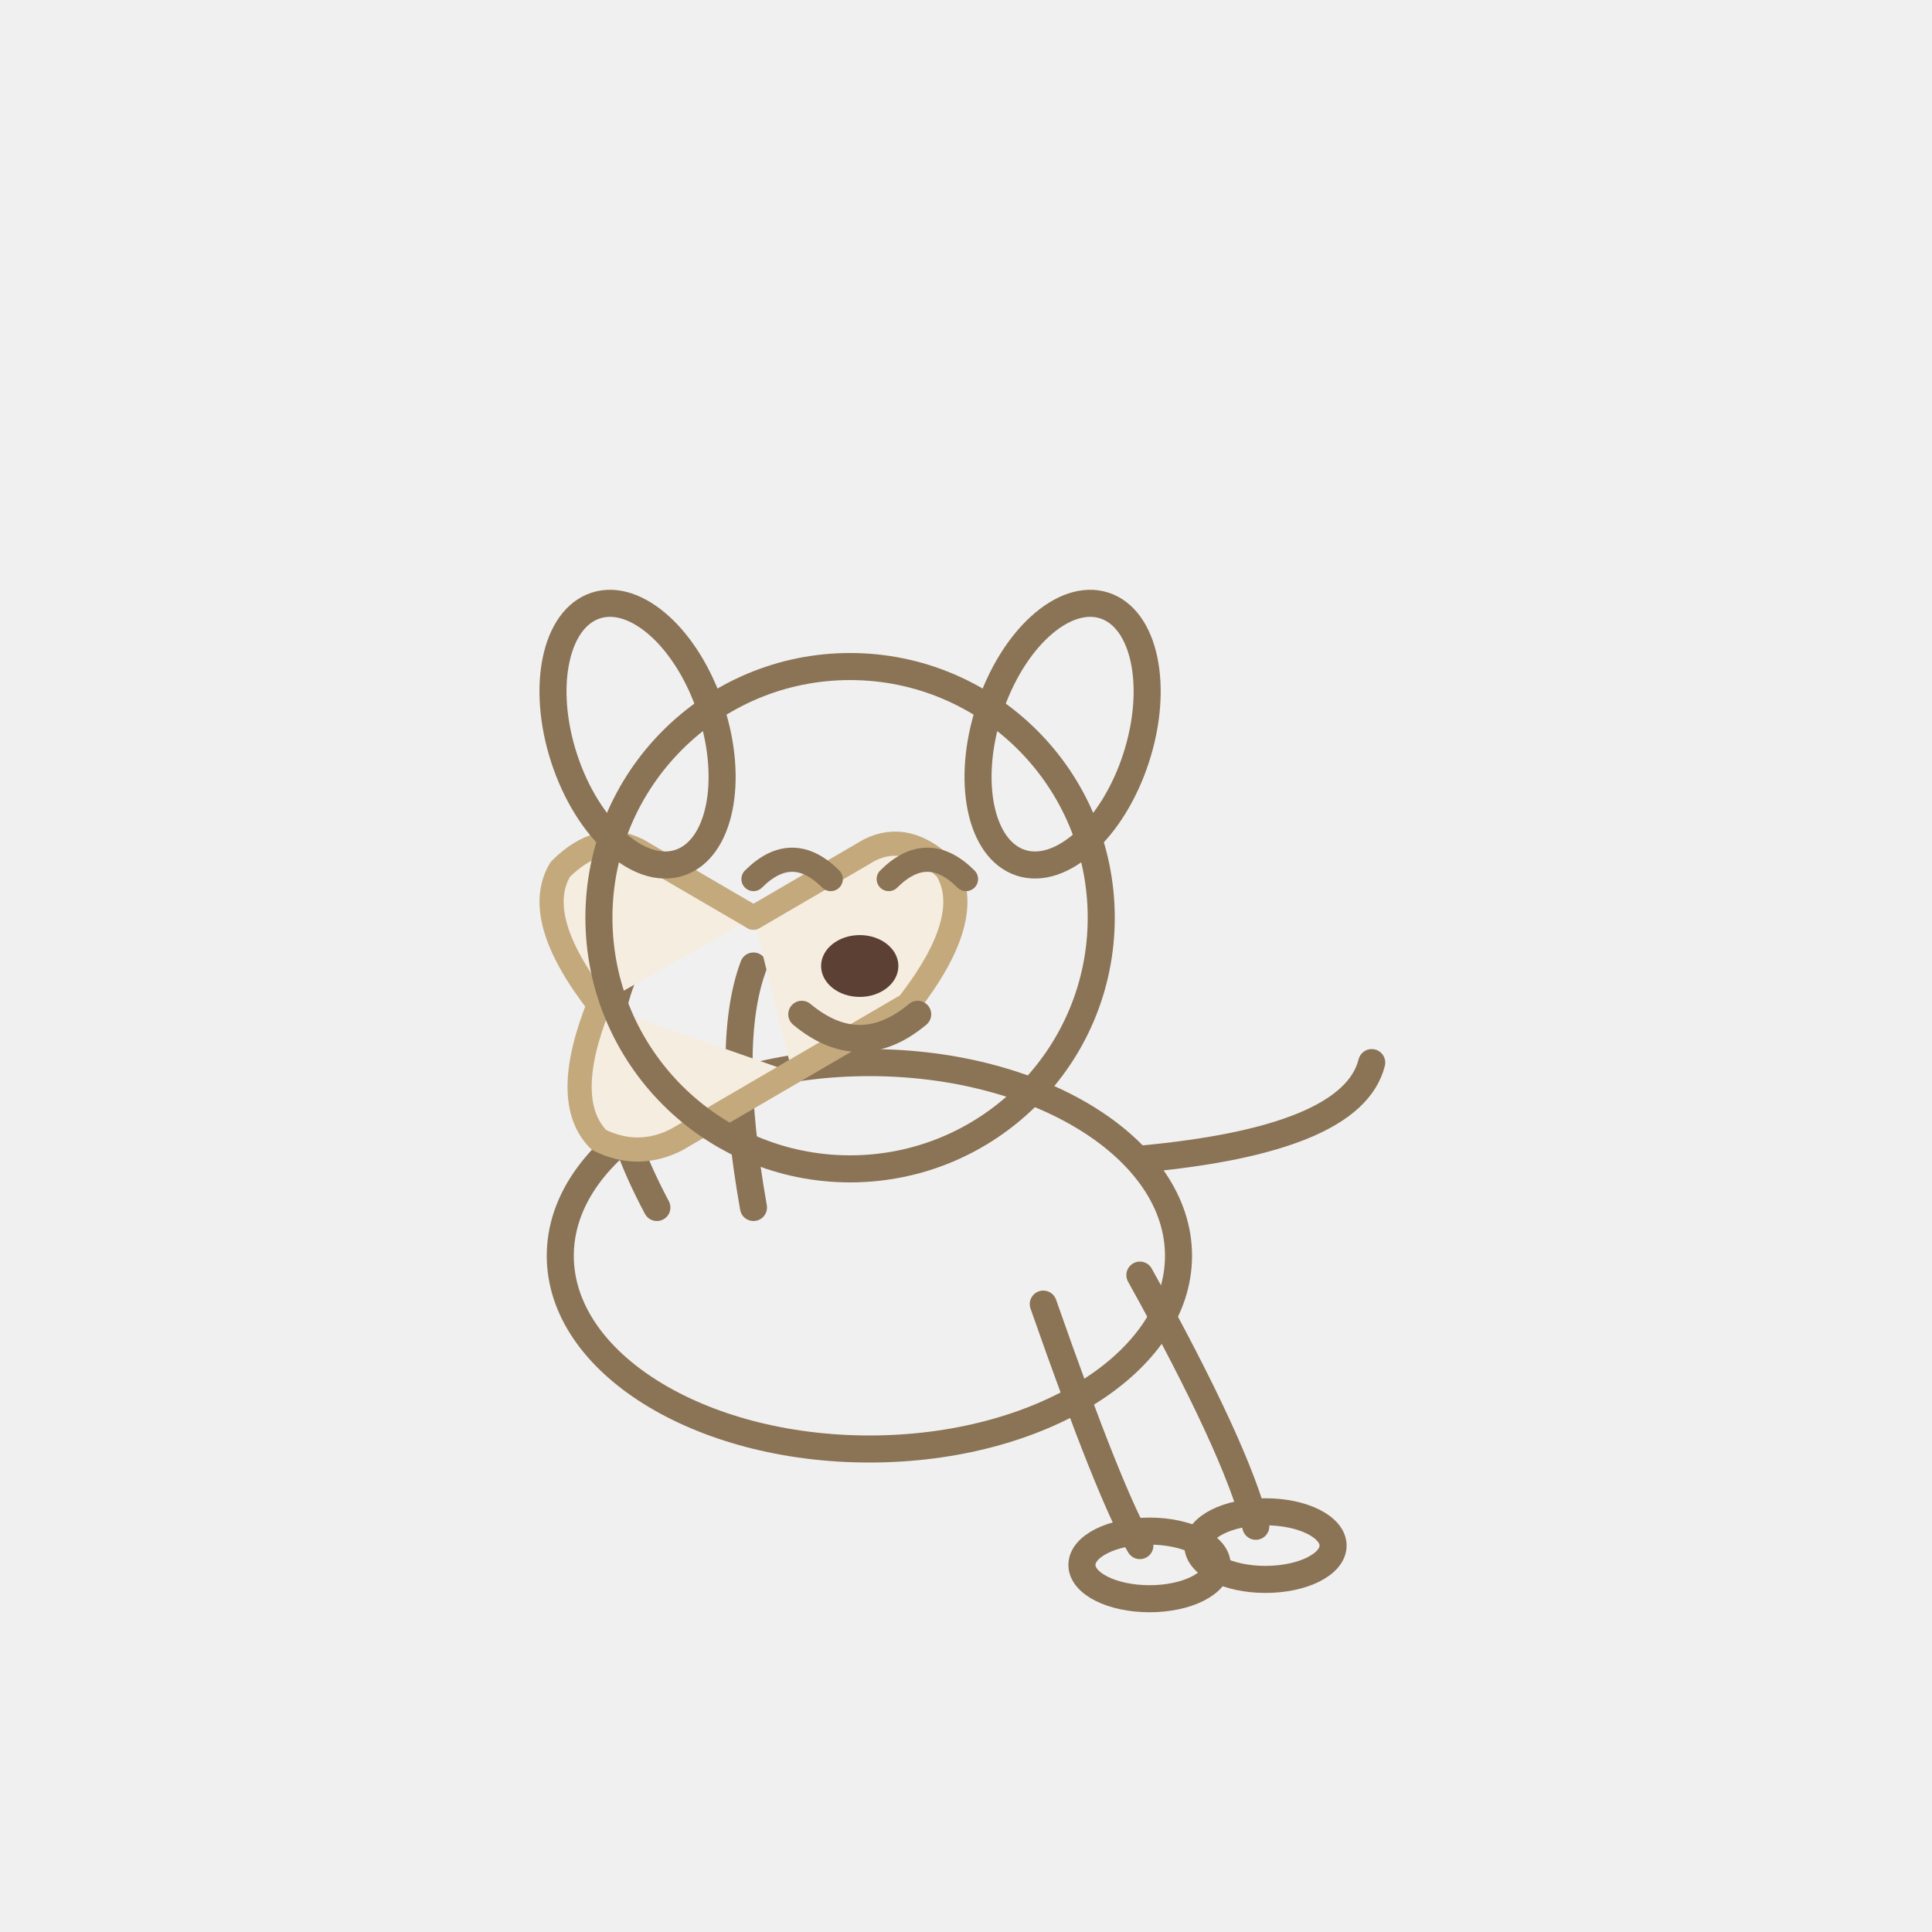
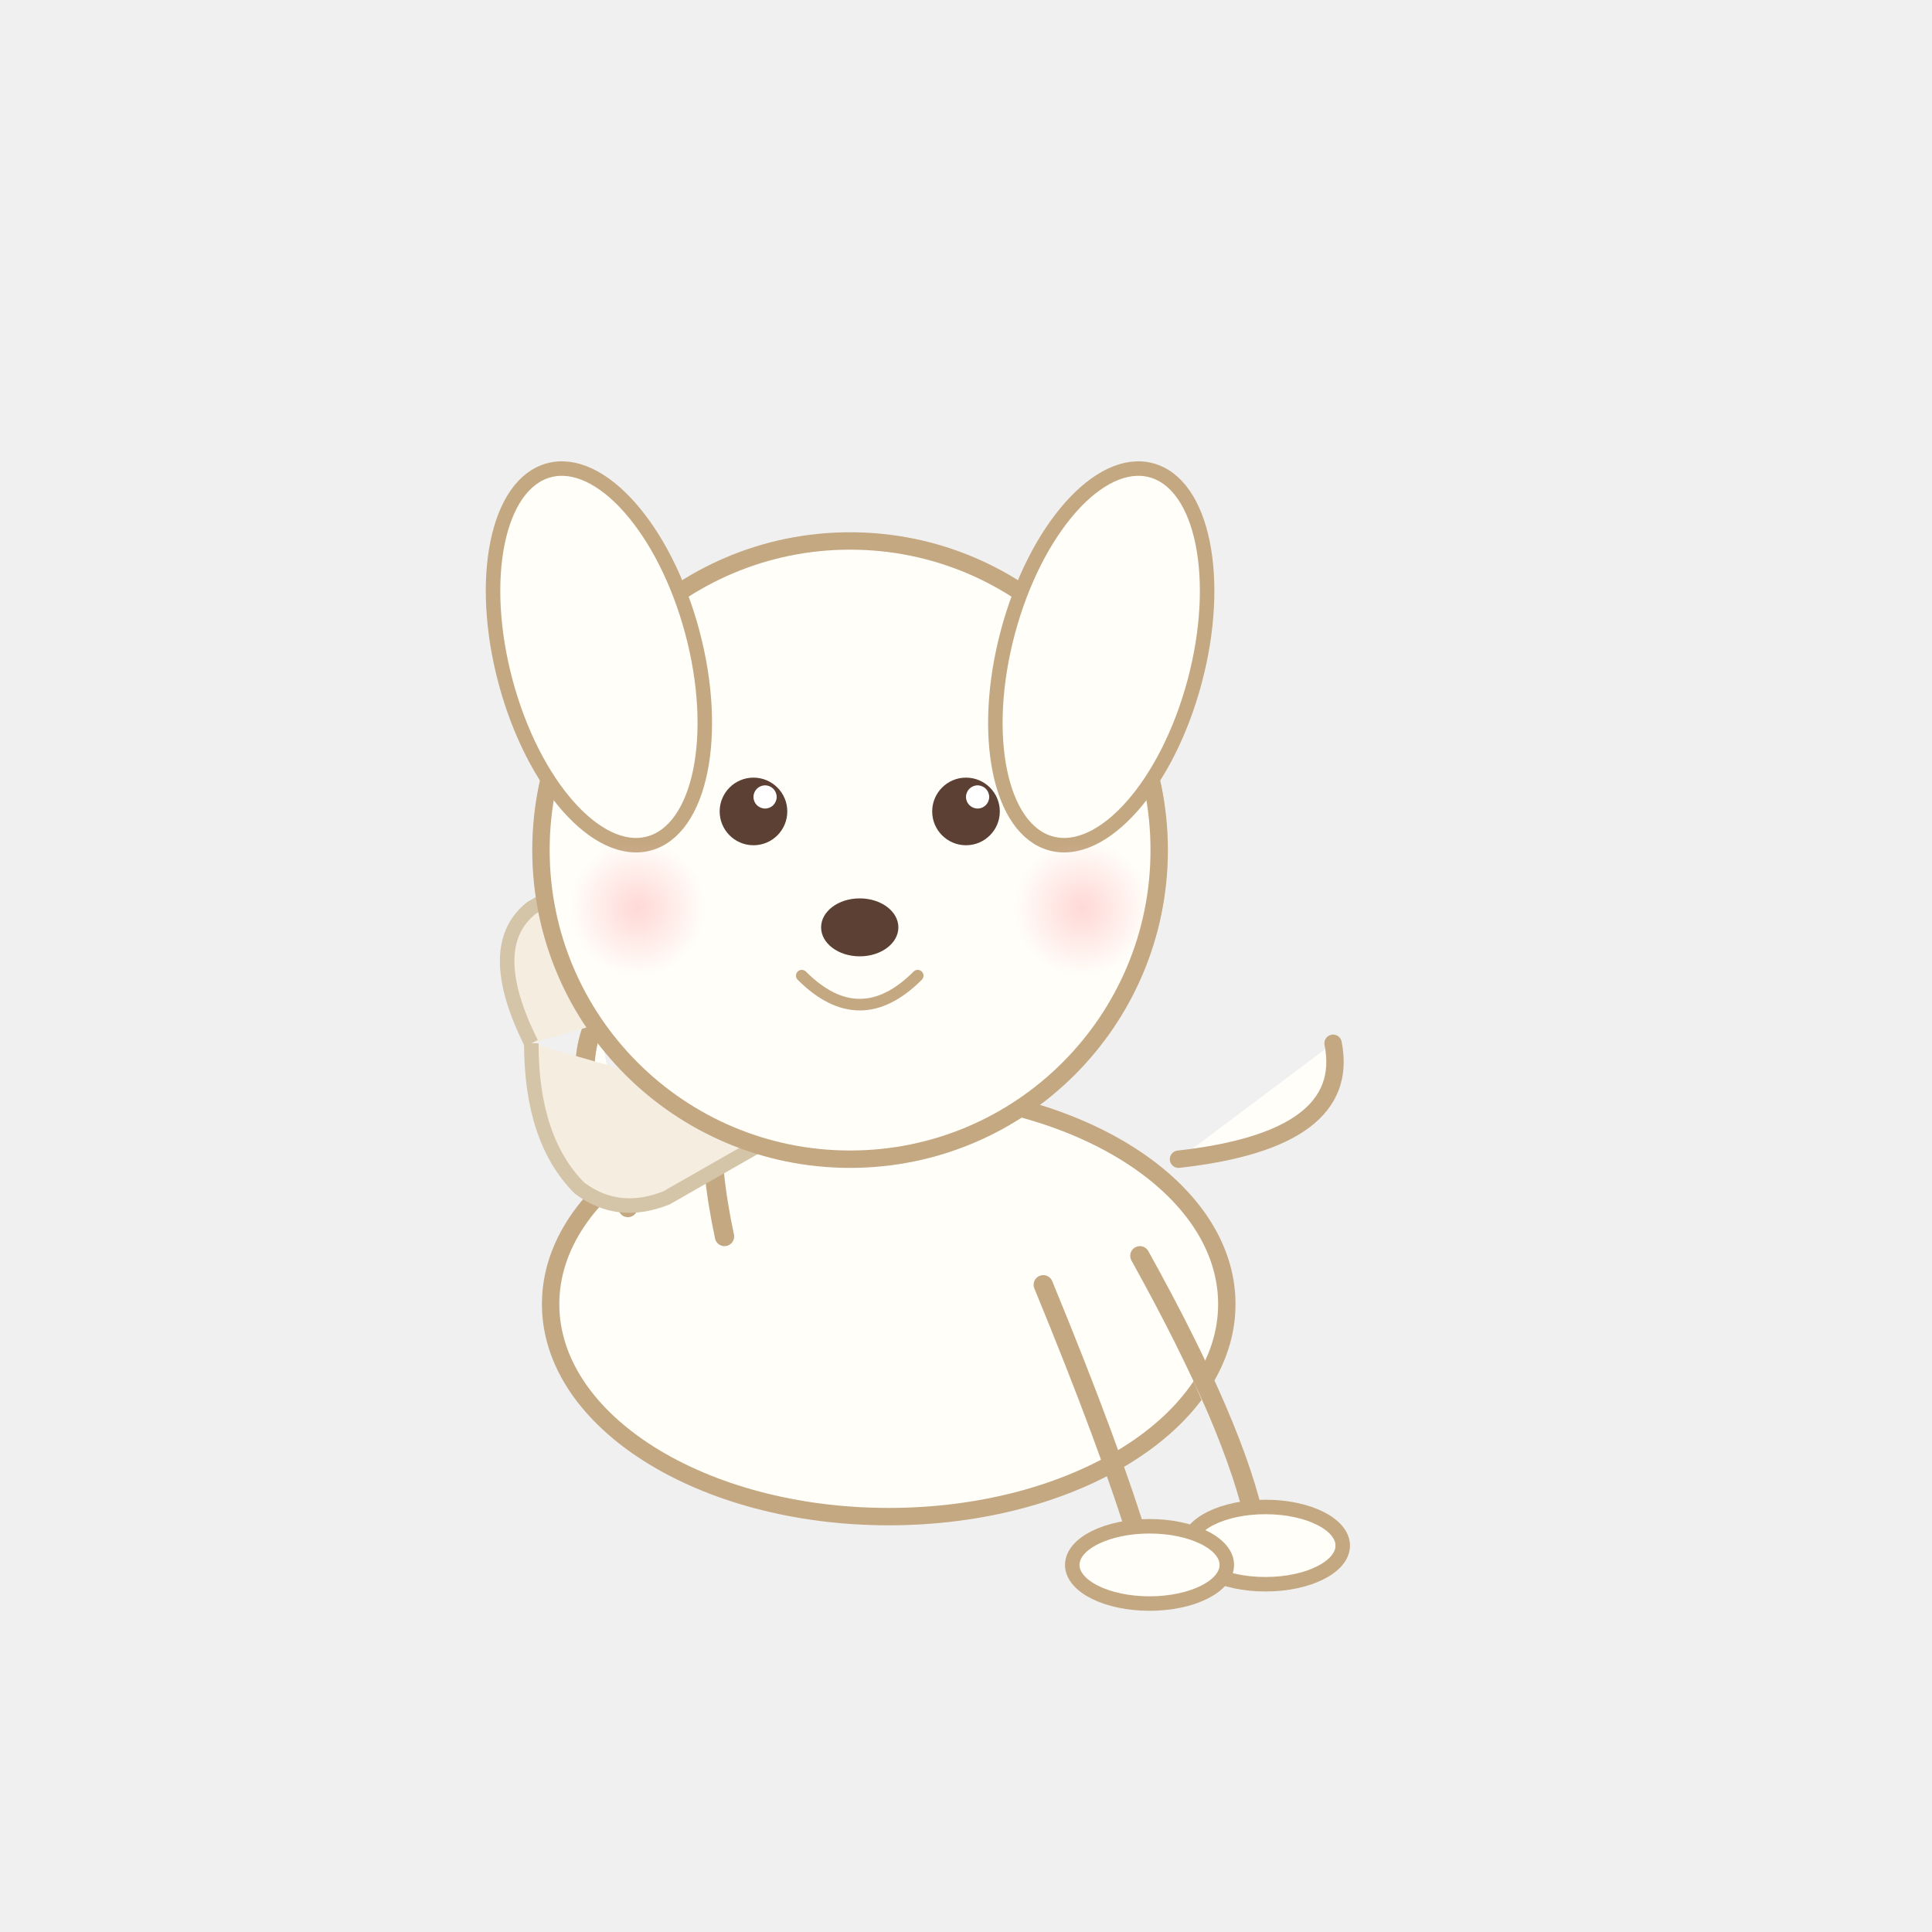
<svg xmlns="http://www.w3.org/2000/svg" viewBox="0 0 200 200">
-   <g fill="none" stroke="#8B7355" stroke-width="2.8" stroke-linecap="round" stroke-linejoin="round">
-     <ellipse cx="90" cy="130" rx="32" ry="20" />
-     <path d="M68 125 Q60 110 65 100" />
-     <path d="M78 125 Q75 108 78 100" />
-     <path d="M108 135 Q115 155 118 160" />
-     <path d="M118 132 Q128 150 130 158" />
-     <ellipse cx="119" cy="162" rx="7" ry="3.5" />
-     <ellipse cx="131" cy="160" rx="7" ry="3.5" />
-     <path d="M118 120 Q140 118 142 110" />
-     <g stroke="#C4A97D" stroke-width="2.5" fill="#F5EDE0">
-       <path d="M62 104 Q55 95 58 90 Q62 86 66 88 L78 95" />
-       <path d="M78 95 L90 88 Q94 86 98 90 Q101 95 94 104 L82 111" />
-       <path d="M82 111 L70 118 Q66 120 62 118 Q58 114 62 104" />
-     </g>
-     <circle cx="88" cy="95" r="26" />
-     <ellipse cx="66" cy="76" rx="8" ry="14" transform="rotate(-18 66 76)" />
-     <ellipse cx="110" cy="76" rx="8" ry="14" transform="rotate(18 110 76)" />
-     <path d="M78 91 Q82 87 86 91" stroke-width="2.5" />
-     <path d="M92 91 Q96 87 100 91" stroke-width="2.5" />
-     <ellipse cx="89" cy="100" rx="4" ry="3.2" fill="#5C4033" stroke="none" />
-     <path d="M83 105 Q89 110 95 105" />
+   <defs>
+     <radialGradient id="blush3" cx="50%" cy="50%" r="50%">
+       <stop offset="0%" stop-color="#FFB3B3" stop-opacity="0.5" />
+       <stop offset="100%" stop-color="#FFB3B3" stop-opacity="0" />
+     </radialGradient>
+   </defs>
+   <ellipse cx="92" cy="135" rx="35" ry="22" fill="#FFFEF9" stroke="#C4A882" stroke-width="1.8" />
+   <path d="M118 130 Q128 148 130 158" fill="#FFFEF9" stroke="#C4A882" stroke-width="2" stroke-linecap="round" />
+   <ellipse cx="131" cy="160" rx="8" ry="4" fill="#FFFEF9" stroke="#C4A882" stroke-width="1.5" />
+   <path d="M108 133 Q115 150 118 160" fill="#FFFEF9" stroke="#C4A882" stroke-width="2" stroke-linecap="round" />
+   <ellipse cx="119" cy="162" rx="8" ry="4" fill="#FFFEF9" stroke="#C4A882" stroke-width="1.5" />
+   <path d="M65 125 Q58 112 62 105" fill="#FFFEF9" stroke="#C4A882" stroke-width="2" stroke-linecap="round" />
+   <path d="M75 128 Q72 114 76 106" fill="#FFFEF9" stroke="#C4A882" stroke-width="2" stroke-linecap="round" />
+   <path d="M122 120 Q140 118 138 108" fill="#FFFEF9" stroke="#C4A882" stroke-width="1.8" stroke-linecap="round" />
+   <g fill="#F5EDE0" stroke="#D4C4A8" stroke-width="1.5" stroke-linejoin="round">
+     <path d="M55 108 Q50 98 55 94 Q60 91 62 94 L76 102" />
+     <path d="M76 102 L90 94 Q92 91 97 94 Q102 98 97 108 L83 116" />
+     <path d="M83 116 L69 124 Q64 126 60 123 Q55 118 55 108" />
  </g>
+   <circle cx="88" cy="88" r="32" fill="#FFFEF9" stroke="#C4A882" stroke-width="1.8" />
+   <ellipse cx="62" cy="68" rx="10" ry="20" transform="rotate(-15 62 68)" fill="#FFFEF9" stroke="#C4A882" stroke-width="1.5" />
+   <ellipse cx="114" cy="68" rx="10" ry="20" transform="rotate(15 114 68)" fill="#FFFEF9" stroke="#C4A882" stroke-width="1.5" />
+   <circle cx="78" cy="84" r="3.5" fill="#5C4033" />
+   <circle cx="100" cy="84" r="3.5" fill="#5C4033" />
+   <circle cx="79.2" cy="82.5" r="1.2" fill="white" />
+   <circle cx="101.2" cy="82.5" r="1.2" fill="white" />
+   <ellipse cx="89" cy="96" rx="4" ry="3" fill="#5C4033" />
+   <path d="M83 101 Q89 107 95 101" fill="none" stroke="#C4A882" stroke-width="1.2" stroke-linecap="round" />
+   <circle cx="66" cy="94" r="7" fill="url(#blush3)" />
+   <circle cx="112" cy="94" r="7" fill="url(#blush3)" />
</svg>
